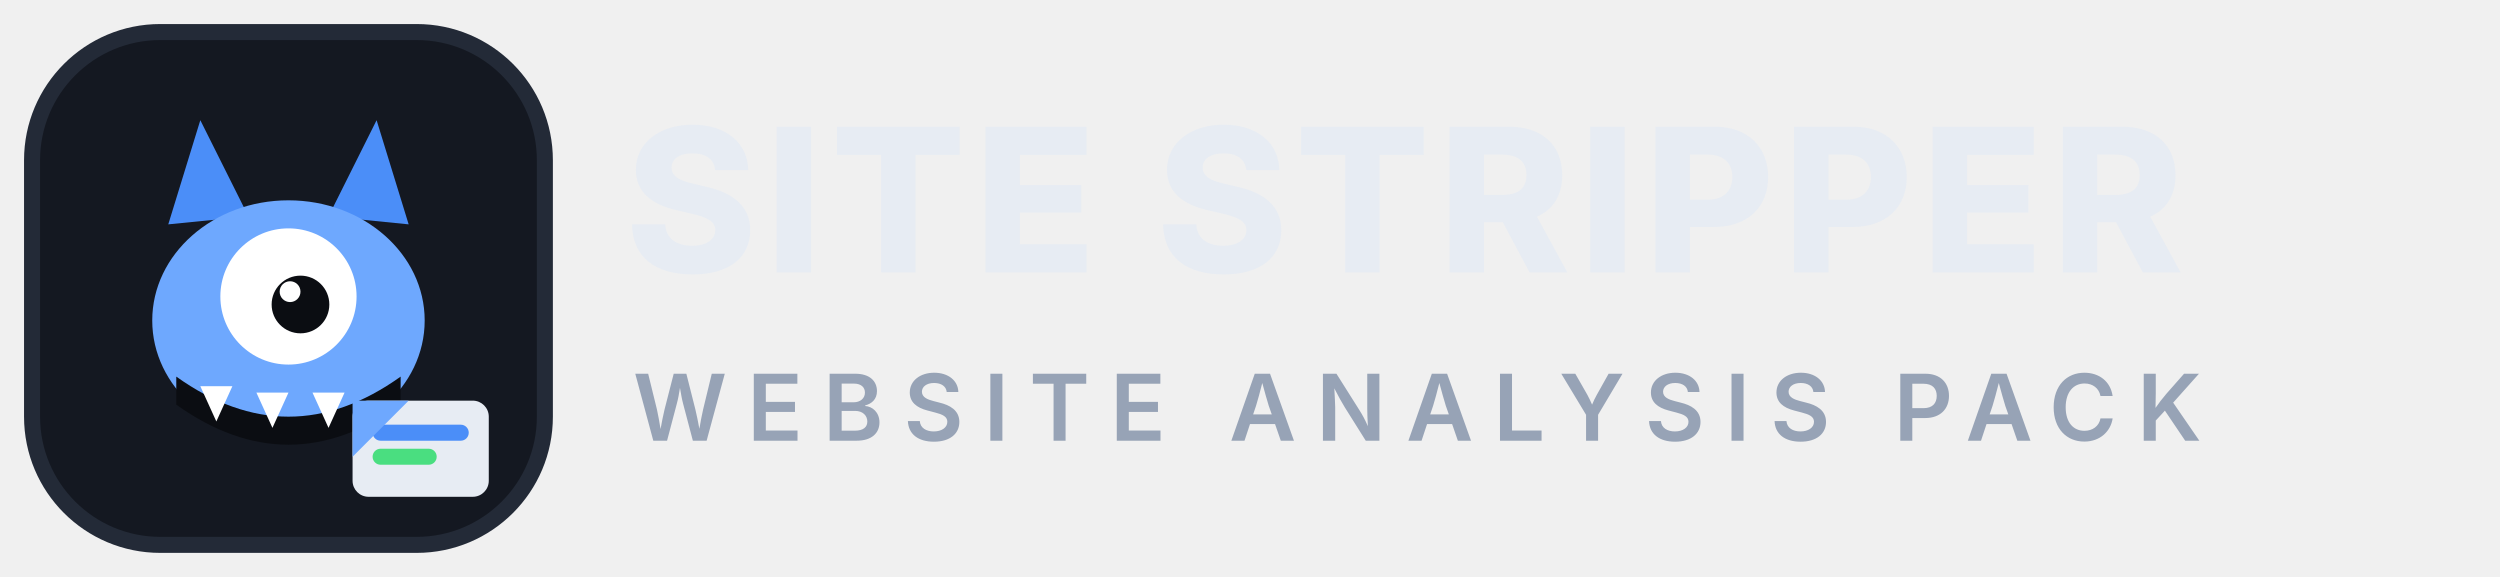
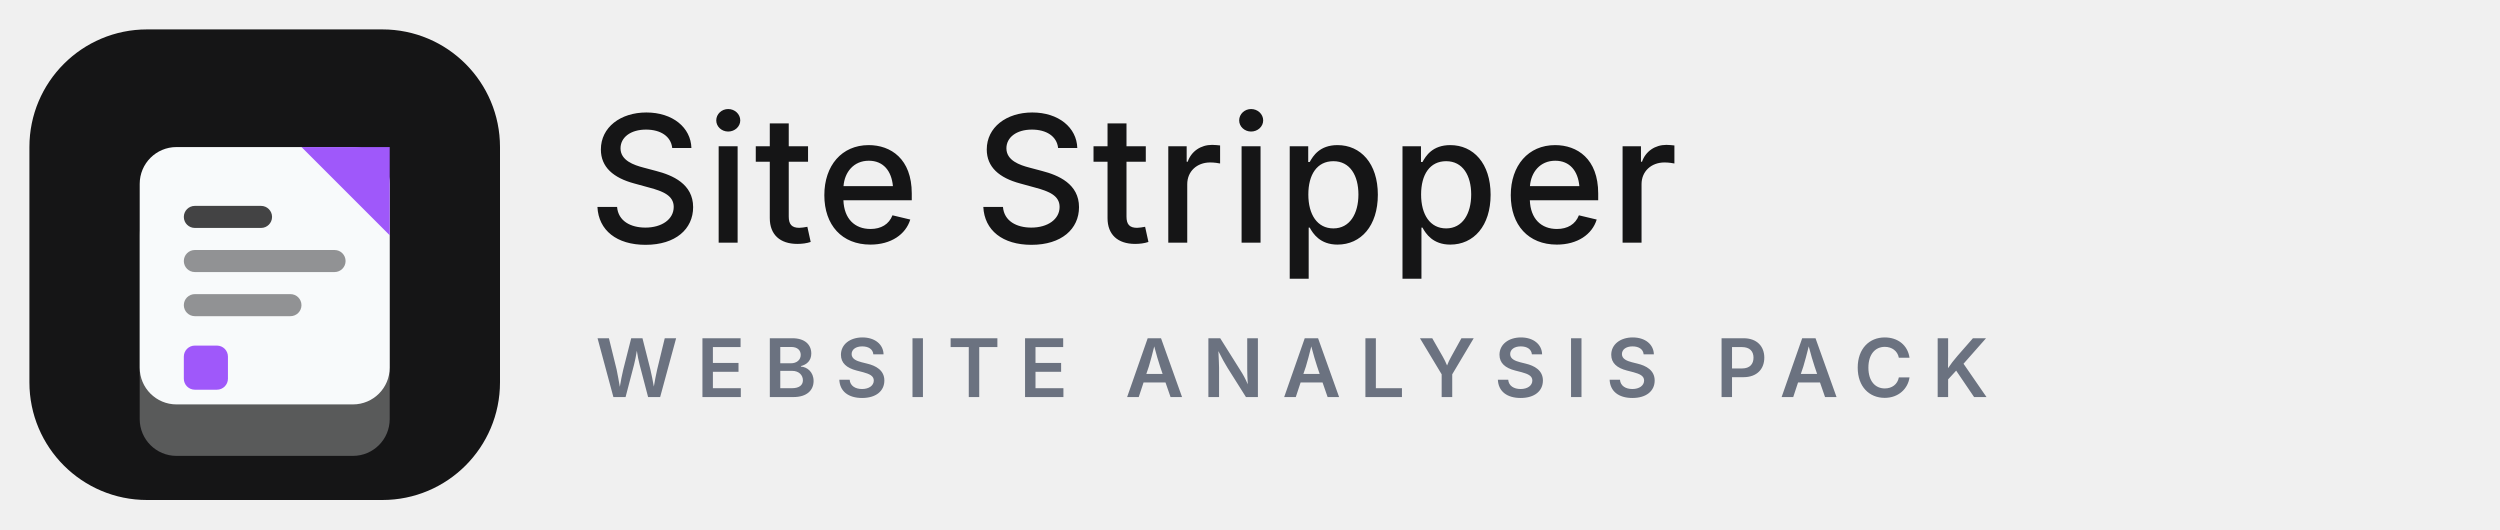
- <svg xmlns="http://www.w3.org/2000/svg" viewBox="0 0 312 72" role="img" aria-label="Site Stripper — Website Analysis Pack">
+ <svg xmlns="http://www.w3.org/2000/svg" viewBox="0 0 340 72" role="img" aria-label="Site Stripper — Website Analysis Pack">
  <g transform="translate(4,4)">
-     <rect x="0" y="0" width="64" height="64" rx="16" fill="#141821" stroke="#232a37" stroke-width="2" />
-     <g>
-       <path d="M17 24 L21 11 L27 23 Z" fill="#4b8ef8" />
-       <path d="M37 23 L43 11 L47 24 Z" fill="#4b8ef8" />
-       <ellipse cx="32" cy="36" rx="17" ry="15" fill="#6ea8fe" />
-       <circle cx="32" cy="33" r="8.5" fill="#ffffff" />
-       <circle cx="33.5" cy="34" r="3.6" fill="#0b0d12" />
-       <circle cx="32.2" cy="32.4" r="1.3" fill="#ffffff" />
-       <path d="M18 43 Q32 53 46 43 L46 46.5 Q32 56.5 18 46.5 Z" fill="#0b0d12" />
-       <path d="M21 44.2 L25 44.2 L23 48.6 Z" fill="#ffffff" />
-       <path d="M28 45 L32 45 L30 49.4 Z" fill="#ffffff" />
-       <path d="M35 45 L39 45 L37 49.4 Z" fill="#ffffff" />
-       <g>
-         <rect x="40" y="46" width="17" height="12" rx="2" fill="#e7ecf3" />
-         <rect x="42.5" y="49" width="12" height="2" rx="1" fill="#4b8ef8" />
-         <rect x="42.5" y="52" width="8" height="2" rx="1" fill="#4ade80" />
-         <path d="M40 46 L47 46 L40 53 Z" fill="#6ea8fe" />
-       </g>
-     </g>
+     <rect x="0" y="0" width="64" height="64" rx="16" fill="#151516" />
+     <rect x="15" y="23" width="34" height="35" rx="5" fill="#F8FAFB" opacity="0.3" />
+     <rect x="15" y="16" width="34" height="35" rx="5" fill="#F8FAFB" />
+     <path d="M37 16 L49 16 L49 28 Z" fill="#9F58FA" />
+     <rect x="21" y="24" width="12" height="3" rx="1.5" fill="#151516" opacity="0.8" />
+     <rect x="21" y="30" width="22" height="3" rx="1.5" fill="#151516" opacity="0.45" />
+     <rect x="21" y="36" width="16" height="3" rx="1.5" fill="#151516" opacity="0.45" />
+     <rect x="21" y="43" width="6" height="6" rx="1.5" fill="#9F58FA" />
  </g>
-   <text x="78" y="34" font-family="Inter, system-ui, -apple-system, 'Segoe UI', sans-serif" font-size="25" font-weight="800" letter-spacing="1" fill="#e7ecf3">SITE STRIPPER</text>
-   <text x="79" y="55" font-family="Inter, system-ui, -apple-system, 'Segoe UI', sans-serif" font-size="11.5" font-weight="600" letter-spacing="2.5" fill="#97a3b6">WEBSITE ANALYSIS PACK</text>
+   <text x="80" y="33" font-family="'DM Sans', Inter, system-ui, sans-serif" font-size="24" font-weight="500" letter-spacing="0.5" fill="#151516">Site Stripper</text>
+   <text x="81" y="54" font-family="Inter, system-ui, sans-serif" font-size="11" font-weight="600" letter-spacing="2.5" fill="#6B7280">WEBSITE ANALYSIS PACK</text>
</svg>
